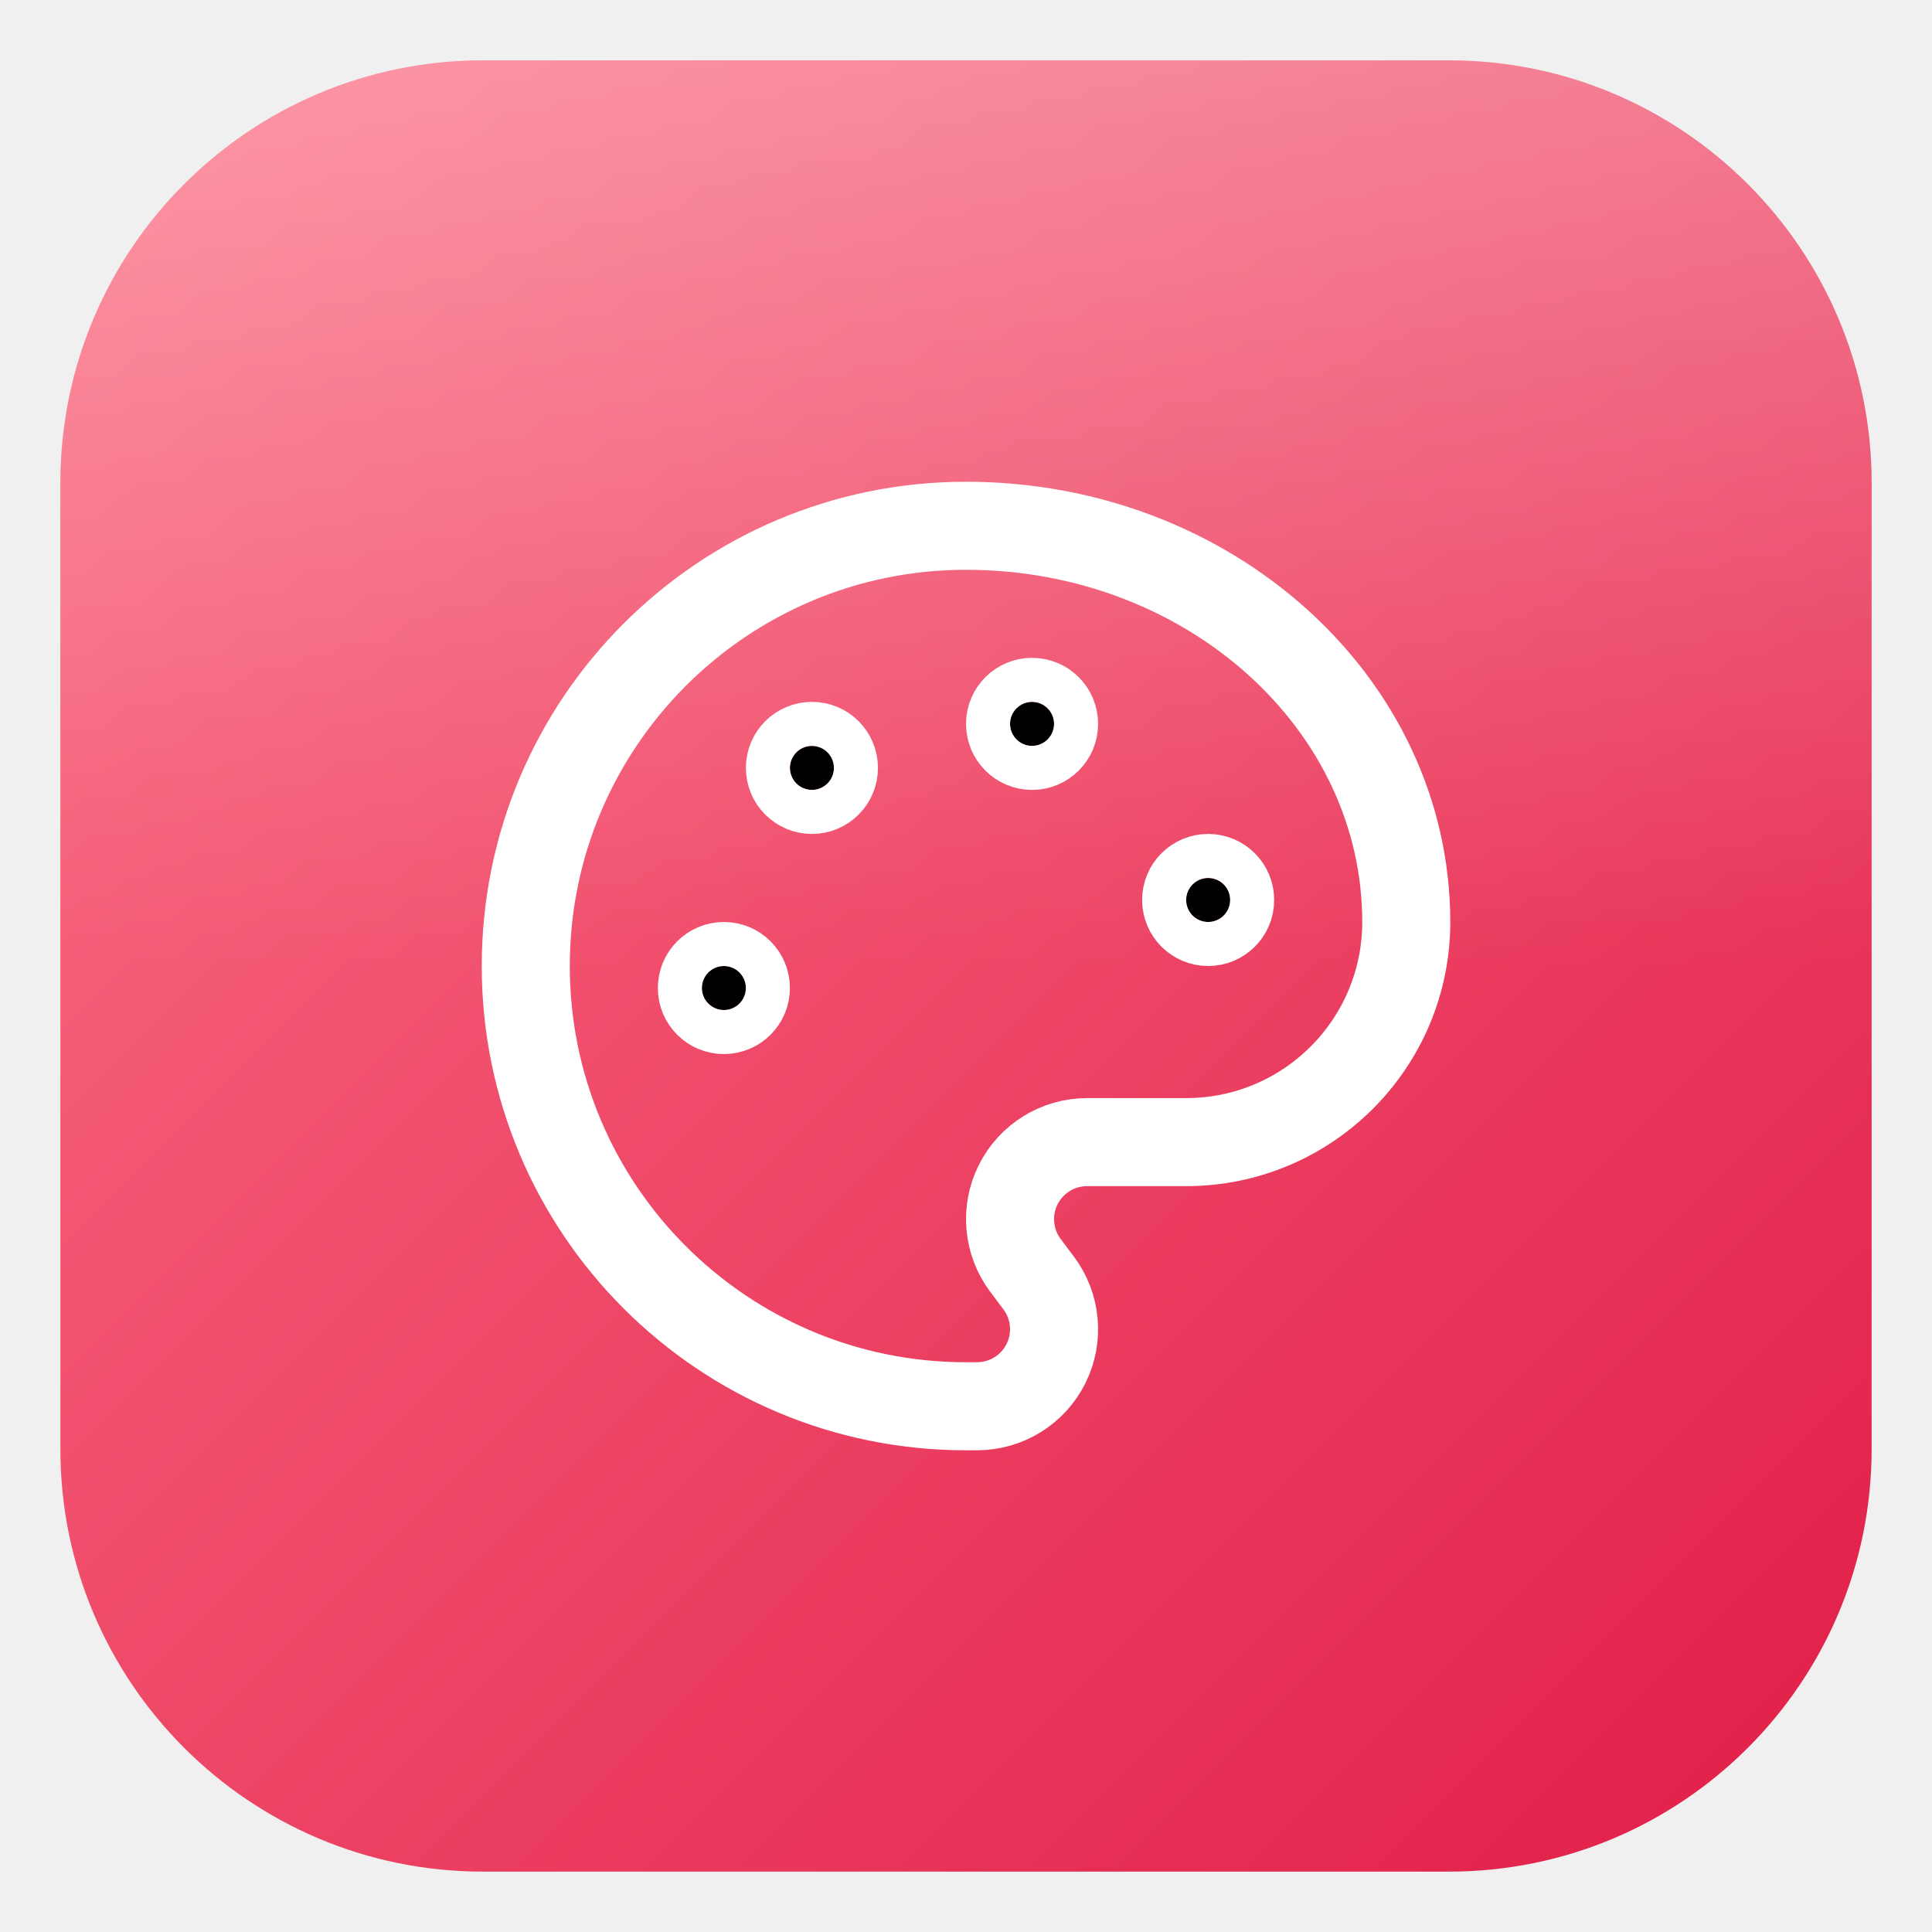
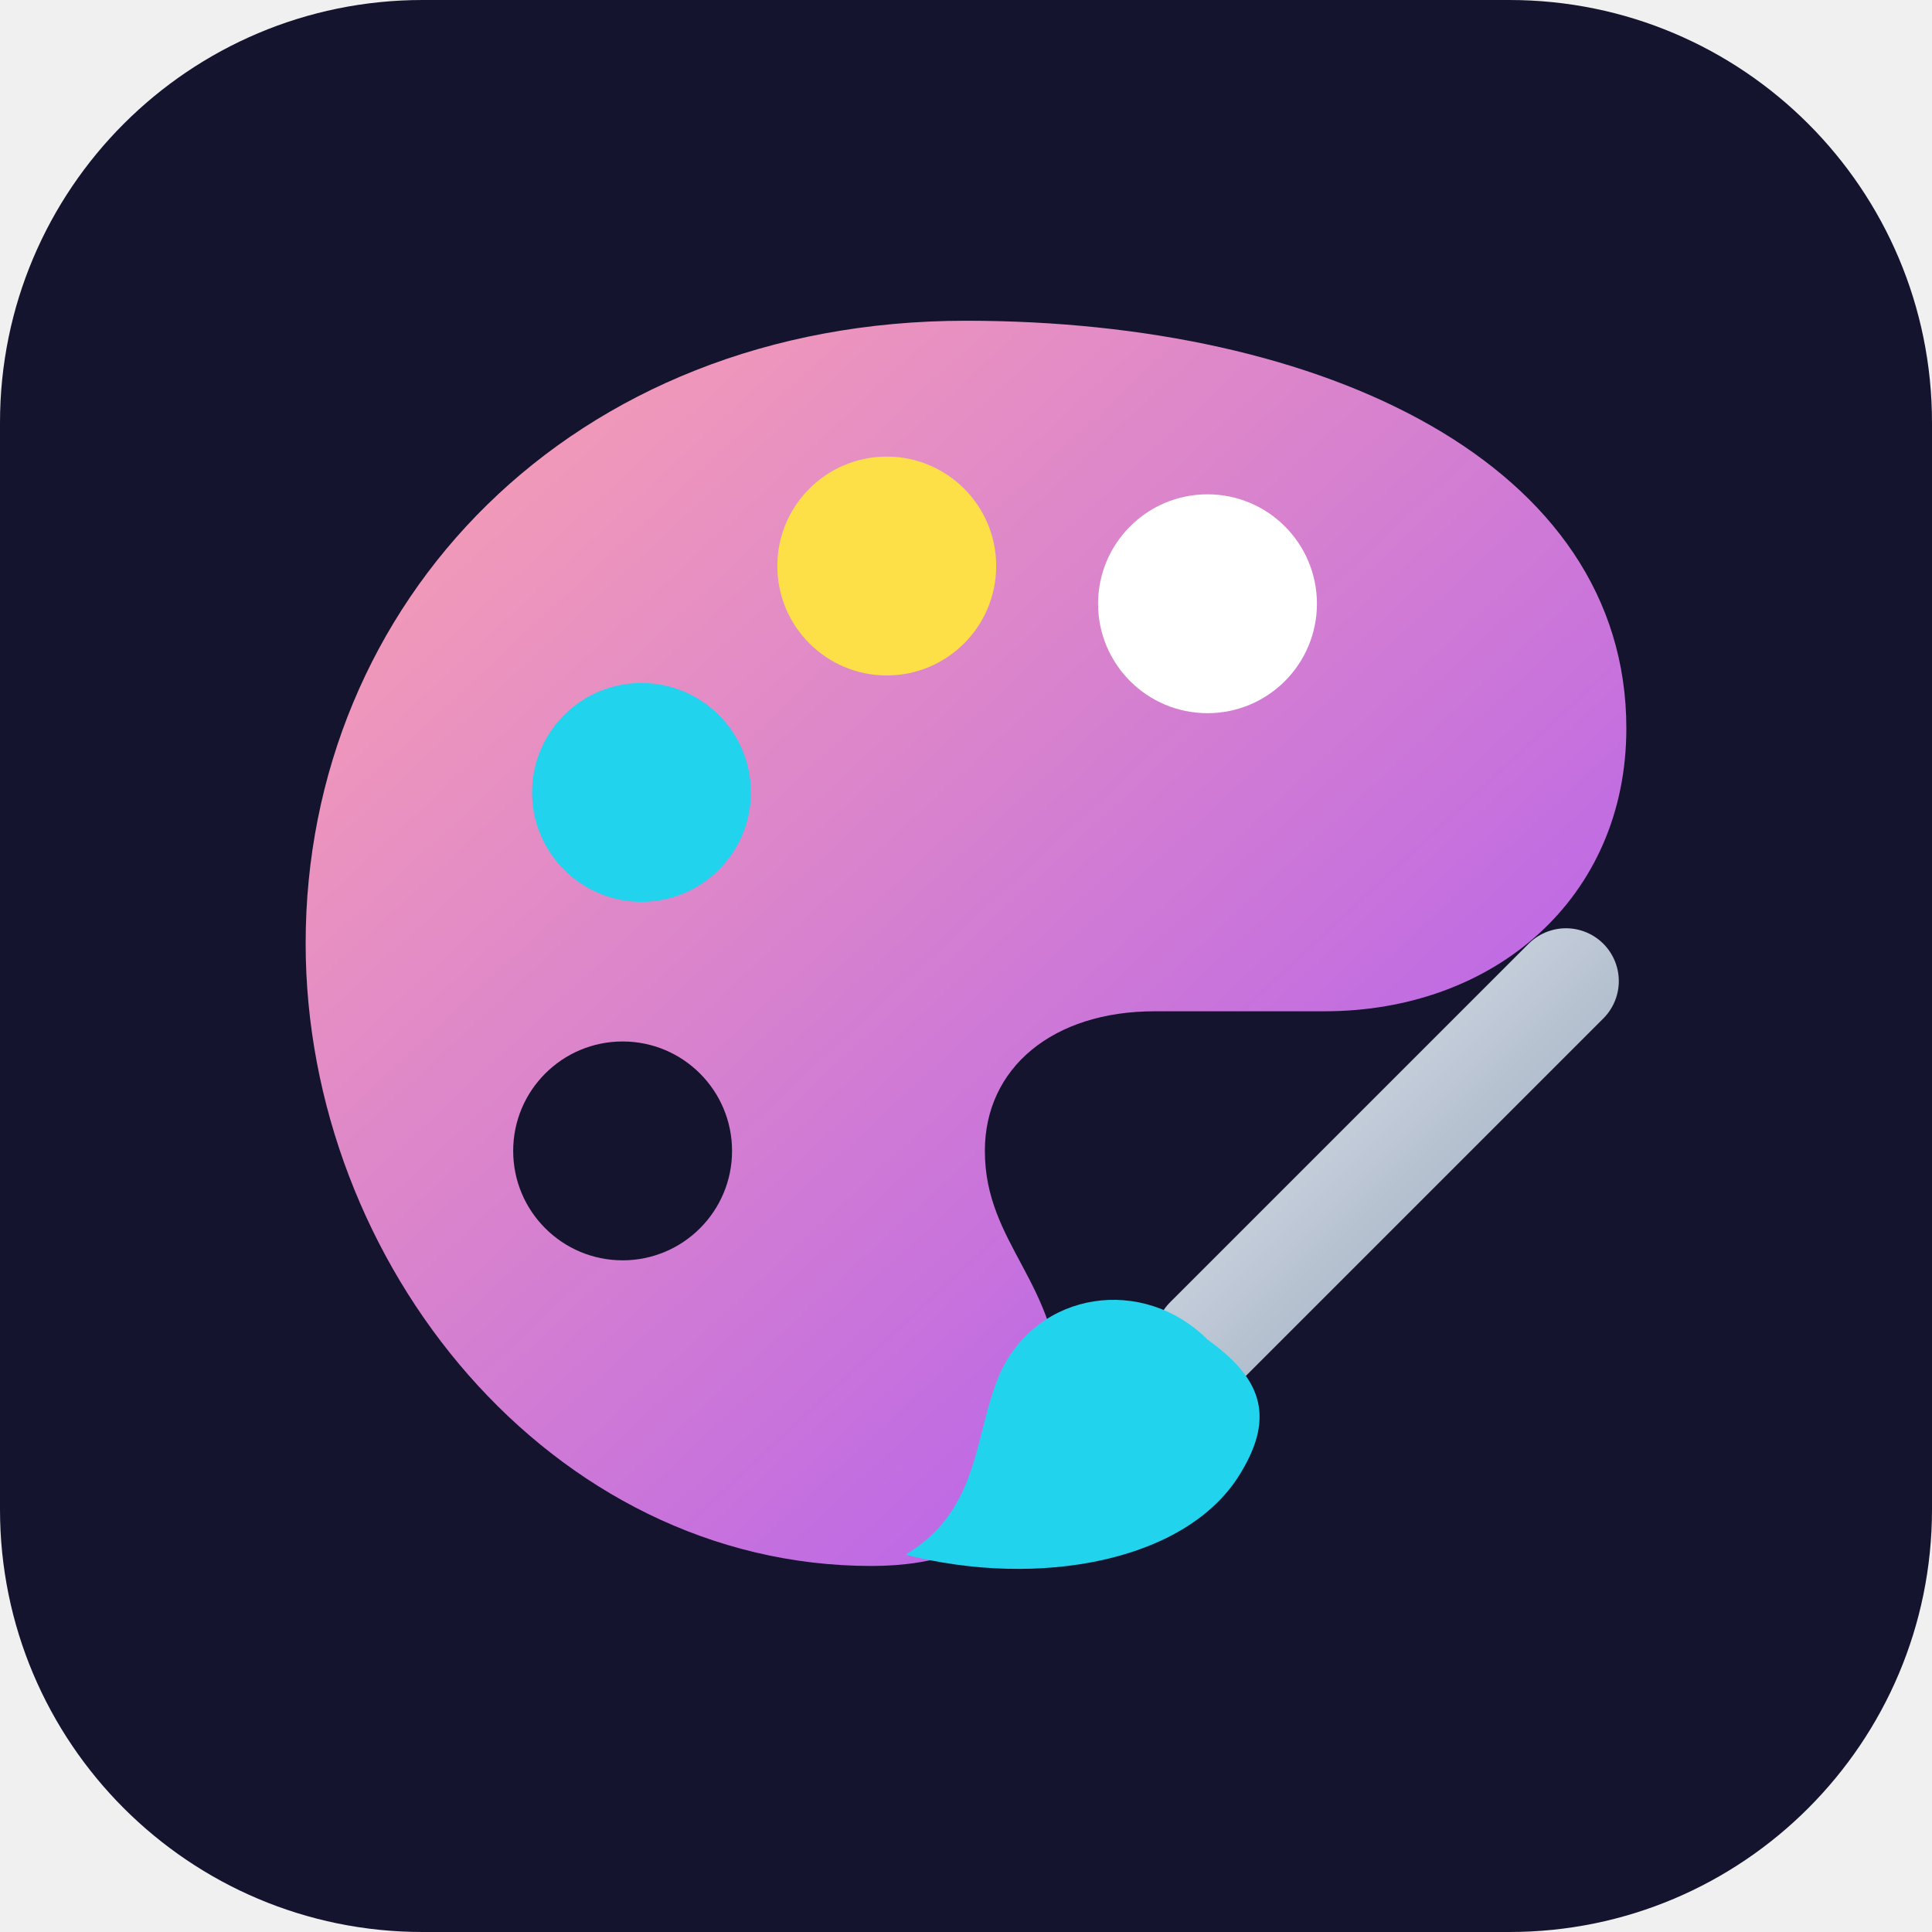
- <svg xmlns="http://www.w3.org/2000/svg" width="512" height="512" viewBox="0 0 512 512">
+ <svg xmlns="http://www.w3.org/2000/svg" width="1024" height="1024" viewBox="0 0 1024 1024">
  <defs>
    <linearGradient id="g" x1="0" y1="0" x2="1" y2="1">
-       <stop offset="0" stop-color="#fb7185" />
-       <stop offset="1" stop-color="#e11d48" />
+       <stop offset="0" stop-color="#fda4af" />
+       <stop offset="1" stop-color="#a855f7" />
    </linearGradient>
-     <linearGradient id="s" x1="0" y1="0" x2="0" y2="1">
-       <stop offset="0" stop-color="#fff" stop-opacity=".28" />
-       <stop offset=".5" stop-color="#fff" stop-opacity="0" />
+     <linearGradient id="b" x1="0" y1="0" x2="1" y2="1">
+       <stop offset="0" stop-color="#e2e8f0" />
+       <stop offset="1" stop-color="#94a3b8" />
    </linearGradient>
  </defs>
-   <rect x="16" y="16" width="480" height="480" rx="112" fill="url(#g)" />
-   <rect x="16" y="16" width="480" height="480" rx="112" fill="url(#s)" />
-   <g transform="translate(116 116) scale(11.667)" fill="none" stroke="#fff" stroke-width="2" stroke-linecap="round" stroke-linejoin="round">
-     <path d="M12 22a1 1 0 0 1 0-20 10 9 0 0 1 10 9 5 5 0 0 1-5 5h-2.25a1.75 1.75 0 0 0-1.4 2.8l.3.4a1.75 1.75 0 0 1-1.4 2.8z" />
-     <circle cx="13.5" cy="6.5" r=".5" fill="currentColor" />
-     <circle cx="17.5" cy="10.5" r=".5" fill="currentColor" />
-     <circle cx="6.5" cy="12.5" r=".5" fill="currentColor" />
-     <circle cx="8.5" cy="7.5" r=".5" fill="currentColor" />
-   </g>
+   <rect width="1024" height="1024" rx="224" fill="#14142e" />
+   <path d="M512 170c-210 0-350 150-350 330 0 170 130 330 300 330 70 0 100-40 100-90 0-60-40-80-40-130 0-44 36-74 90-74h90c90 0 160-60 160-150 0-140-160-216-350-216z" fill="url(#g)" />
+   <circle cx="340" cy="420" r="58" fill="#22d3ee" />
+   <circle cx="470" cy="300" r="58" fill="#fde047" />
+   <circle cx="640" cy="320" r="58" fill="#fff" />
+   <circle cx="330" cy="610" r="58" fill="#14142e" />
+   <path d="M830 520 640 710" stroke="url(#b)" stroke-width="56" stroke-linecap="round" />
+   <path d="M640 710c-34-34-90-26-110 18-14 32-10 72-50 96 70 18 150 4 178-44 18-30 10-50-18-70z" fill="#22d3ee" />
</svg>
